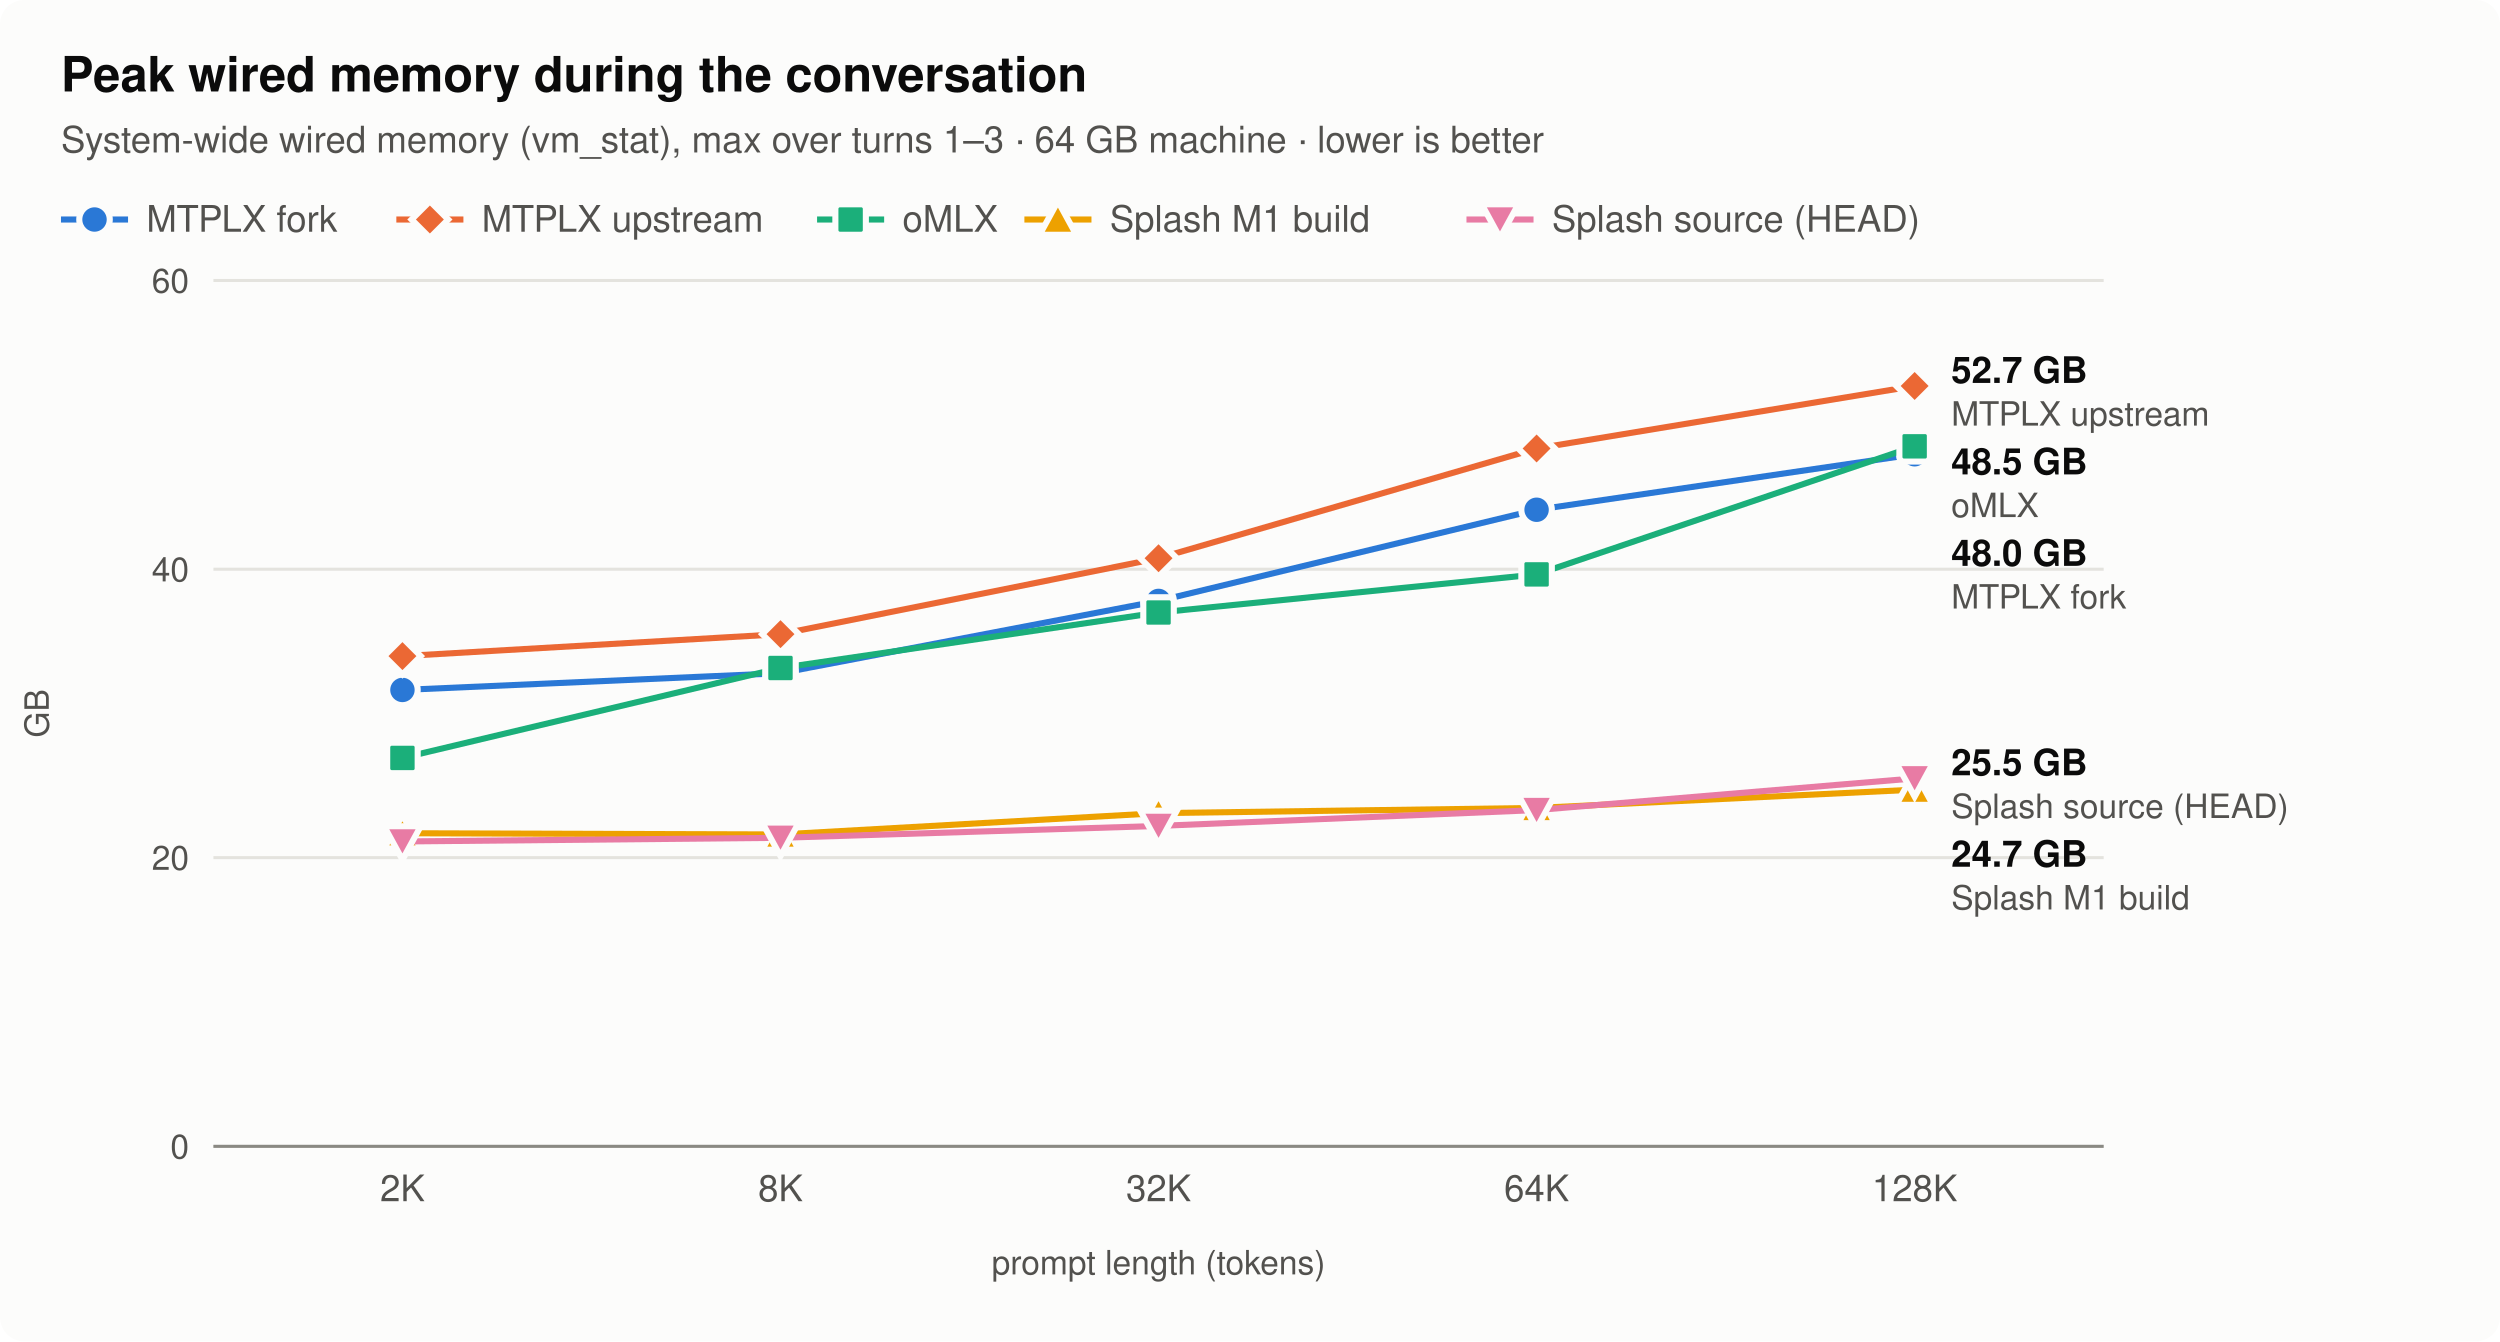
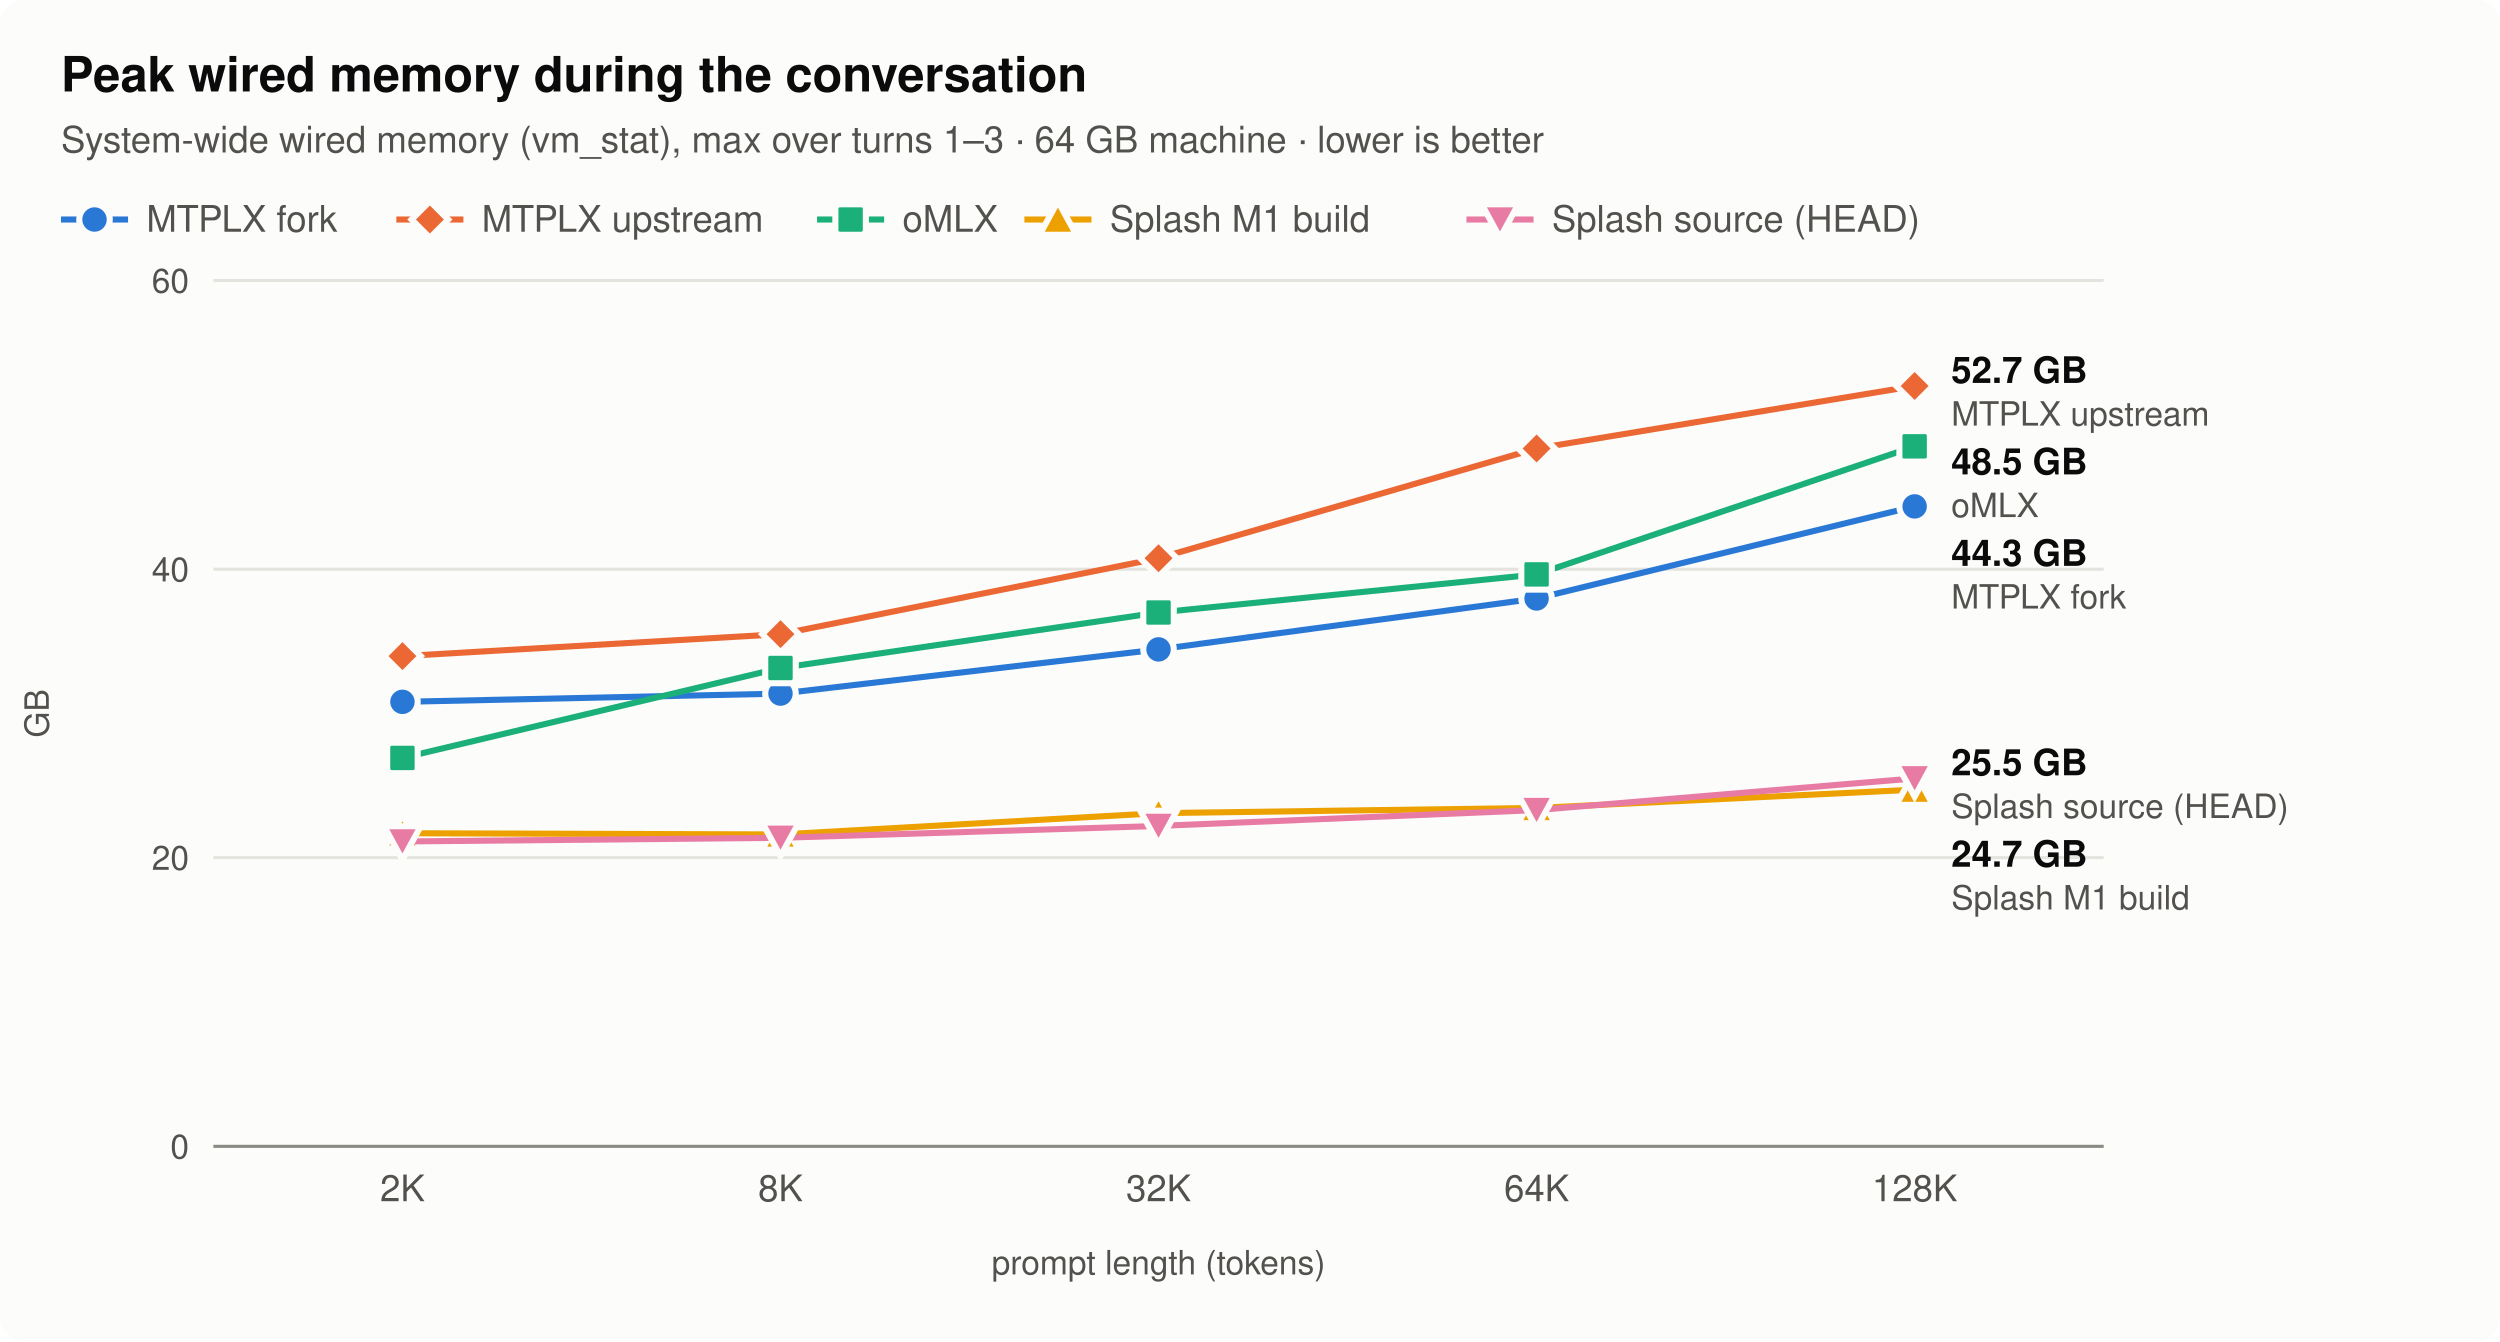
<svg xmlns="http://www.w3.org/2000/svg" viewBox="0 0 820 440" width="820" height="440" role="img" aria-label="Peak wired memory during the conversation" font-family="-apple-system,BlinkMacSystemFont,Segoe UI,Helvetica,Arial,sans-serif">
  <rect width="820" height="440" rx="8" fill="#fcfcfb" />
  <text x="20" y="30" fill="#0b0b0b" font-size="16" font-weight="600">Peak wired memory during the conversation</text>
  <text x="20" y="50" fill="#52514e" font-size="12">System-wide wired memory (vm_stat), max over turns 1–3 · 64 GB machine · lower is better</text>
  <line x1="20" x2="42" y1="72" y2="72" stroke="#2a78d6" stroke-width="2" />
  <circle cx="31" cy="72" r="5" fill="#2a78d6" stroke="#fcfcfb" stroke-width="2" />
  <text x="48" y="76" fill="#52514e" font-size="12">MTPLX fork</text>
  <line x1="130" x2="152" y1="72" y2="72" stroke="#eb6834" stroke-width="2" />
  <path d="M141 66L147 72L141 78L135 72Z" fill="#eb6834" stroke="#fcfcfb" stroke-width="2" />
  <text x="158" y="76" fill="#52514e" font-size="12">MTPLX upstream</text>
  <line x1="268" x2="290" y1="72" y2="72" stroke="#1baf7a" stroke-width="2" />
  <rect x="274" y="67" width="10" height="10" rx="1.5" fill="#1baf7a" stroke="#fcfcfb" stroke-width="2" />
  <text x="296" y="76" fill="#52514e" font-size="12">oMLX</text>
  <line x1="336" x2="358" y1="72" y2="72" stroke="#eda100" stroke-width="2" />
  <path d="M347 66L353 77L341 77Z" fill="#eda100" stroke="#fcfcfb" stroke-width="2" />
  <text x="364" y="76" fill="#52514e" font-size="12">Splash M1 build</text>
  <line x1="481" x2="503" y1="72" y2="72" stroke="#e87ba4" stroke-width="2" />
  <path d="M492 78L498 67L486 67Z" fill="#e87ba4" stroke="#fcfcfb" stroke-width="2" />
  <text x="509" y="76" fill="#52514e" font-size="12">Splash source (HEAD)</text>
  <line x1="70" x2="690" y1="376.0" y2="376.0" stroke="#e4e3de" />
  <text x="62" y="380.0" fill="#52514e" font-size="11" text-anchor="end">0</text>
  <line x1="70" x2="690" y1="281.3" y2="281.3" stroke="#e4e3de" />
  <text x="62" y="285.3" fill="#52514e" font-size="11" text-anchor="end">20</text>
  <line x1="70" x2="690" y1="186.7" y2="186.7" stroke="#e4e3de" />
  <text x="62" y="190.7" fill="#52514e" font-size="11" text-anchor="end">40</text>
  <line x1="70" x2="690" y1="92.0" y2="92.0" stroke="#e4e3de" />
  <text x="62" y="96.0" fill="#52514e" font-size="11" text-anchor="end">60</text>
  <line x1="70" x2="690" y1="376" y2="376" stroke="#8a8983" />
  <text x="132.0" y="394" fill="#52514e" font-size="12" text-anchor="middle">2K</text>
  <text x="256.0" y="394" fill="#52514e" font-size="12" text-anchor="middle">8K</text>
  <text x="380.0" y="394" fill="#52514e" font-size="12" text-anchor="middle">32K</text>
  <text x="504.0" y="394" fill="#52514e" font-size="12" text-anchor="middle">64K</text>
  <text x="628.0" y="394" fill="#52514e" font-size="12" text-anchor="middle">128K</text>
  <text x="380.0" y="418" fill="#52514e" font-size="11" text-anchor="middle">prompt length (tokens)</text>
  <text x="16" y="234.0" fill="#52514e" font-size="11" text-anchor="middle" transform="rotate(-90 16 234.0)">GB</text>
-   <polyline points="132.0,226.3 256.0,220.8 380.0,197.1 504.0,167.2 628.0,149.0" fill="none" stroke="#2a78d6" stroke-width="2" stroke-linejoin="round" />
-   <circle cx="132.0" cy="226.3" r="5" fill="#2a78d6" stroke="#fcfcfb" stroke-width="2" />
-   <circle cx="256.0" cy="220.8" r="5" fill="#2a78d6" stroke="#fcfcfb" stroke-width="2" />
-   <circle cx="380.0" cy="197.1" r="5" fill="#2a78d6" stroke="#fcfcfb" stroke-width="2" />
-   <circle cx="504.0" cy="167.2" r="5" fill="#2a78d6" stroke="#fcfcfb" stroke-width="2" />
-   <circle cx="628.0" cy="149.0" r="5" fill="#2a78d6" stroke="#fcfcfb" stroke-width="2" />
+   <polyline points="132.0,230.2 256.0,227.5 380.0,213.0 504.0,196.3 628.0,166.1" fill="none" stroke="#2a78d6" stroke-width="2" stroke-linejoin="round" />
+   <circle cx="132.0" cy="230.2" r="5" fill="#2a78d6" stroke="#fcfcfb" stroke-width="2" />
+   <circle cx="256.0" cy="227.5" r="5" fill="#2a78d6" stroke="#fcfcfb" stroke-width="2" />
+   <circle cx="380.0" cy="213.0" r="5" fill="#2a78d6" stroke="#fcfcfb" stroke-width="2" />
+   <circle cx="504.0" cy="196.3" r="5" fill="#2a78d6" stroke="#fcfcfb" stroke-width="2" />
+   <circle cx="628.0" cy="166.1" r="5" fill="#2a78d6" stroke="#fcfcfb" stroke-width="2" />
  <polyline points="132.0,215.2 256.0,208.0 380.0,183.1 504.0,147.1 628.0,126.6" fill="none" stroke="#eb6834" stroke-width="2" stroke-linejoin="round" />
  <path d="M132.0 209.2L138.0 215.2L132.0 221.2L126.0 215.2Z" fill="#eb6834" stroke="#fcfcfb" stroke-width="2" />
  <path d="M256.0 202.0L262.0 208.0L256.0 214.0L250.0 208.0Z" fill="#eb6834" stroke="#fcfcfb" stroke-width="2" />
  <path d="M380.0 177.1L386.0 183.1L380.0 189.1L374.0 183.1Z" fill="#eb6834" stroke="#fcfcfb" stroke-width="2" />
  <path d="M504.0 141.1L510.0 147.1L504.0 153.1L498.0 147.1Z" fill="#eb6834" stroke="#fcfcfb" stroke-width="2" />
  <path d="M628.0 120.6L634.0 126.6L628.0 132.6L622.0 126.6Z" fill="#eb6834" stroke="#fcfcfb" stroke-width="2" />
  <polyline points="132.0,248.6 256.0,219.1 380.0,200.9 504.0,188.4 628.0,146.4" fill="none" stroke="#1baf7a" stroke-width="2" stroke-linejoin="round" />
  <rect x="127.0" y="243.6" width="10" height="10" rx="1.5" fill="#1baf7a" stroke="#fcfcfb" stroke-width="2" />
  <rect x="251.0" y="214.1" width="10" height="10" rx="1.5" fill="#1baf7a" stroke="#fcfcfb" stroke-width="2" />
  <rect x="375.0" y="195.9" width="10" height="10" rx="1.5" fill="#1baf7a" stroke="#fcfcfb" stroke-width="2" />
  <rect x="499.0" y="183.4" width="10" height="10" rx="1.5" fill="#1baf7a" stroke="#fcfcfb" stroke-width="2" />
  <rect x="623.0" y="141.4" width="10" height="10" rx="1.5" fill="#1baf7a" stroke="#fcfcfb" stroke-width="2" />
  <polyline points="132.0,273.3 256.0,273.7 380.0,266.7 504.0,265.0 628.0,259.0" fill="none" stroke="#eda100" stroke-width="2" stroke-linejoin="round" />
  <path d="M132.0 267.3L138.0 278.3L126.0 278.3Z" fill="#eda100" stroke="#fcfcfb" stroke-width="2" />
  <path d="M256.0 267.7L262.0 278.7L250.0 278.7Z" fill="#eda100" stroke="#fcfcfb" stroke-width="2" />
  <path d="M380.0 260.7L386.0 271.7L374.0 271.7Z" fill="#eda100" stroke="#fcfcfb" stroke-width="2" />
  <path d="M504.0 259.0L510.0 270.0L498.0 270.0Z" fill="#eda100" stroke="#fcfcfb" stroke-width="2" />
  <path d="M628.0 253.0L634.0 264.0L622.0 264.0Z" fill="#eda100" stroke="#fcfcfb" stroke-width="2" />
  <polyline points="132.0,276.0 256.0,274.8 380.0,270.9 504.0,265.7 628.0,255.3" fill="none" stroke="#e87ba4" stroke-width="2" stroke-linejoin="round" />
  <path d="M132.0 282.0L138.0 271.0L126.0 271.0Z" fill="#e87ba4" stroke="#fcfcfb" stroke-width="2" />
  <path d="M256.0 280.8L262.0 269.8L250.0 269.8Z" fill="#e87ba4" stroke="#fcfcfb" stroke-width="2" />
  <path d="M380.0 276.9L386.0 265.9L374.0 265.9Z" fill="#e87ba4" stroke="#fcfcfb" stroke-width="2" />
  <path d="M504.0 271.7L510.0 260.7L498.0 260.7Z" fill="#e87ba4" stroke="#fcfcfb" stroke-width="2" />
  <path d="M628.0 261.3L634.0 250.3L622.0 250.3Z" fill="#e87ba4" stroke="#fcfcfb" stroke-width="2" />
  <text x="640.0" y="125.6" fill="#0b0b0b" font-size="12" font-weight="600">52.7 GB</text>
  <text x="640.0" y="139.6" fill="#52514e" font-size="11">MTPLX upstream</text>
  <text x="640.0" y="155.6" fill="#0b0b0b" font-size="12" font-weight="600">48.5 GB</text>
  <text x="640.0" y="169.6" fill="#52514e" font-size="11">oMLX</text>
-   <text x="640.0" y="185.6" fill="#0b0b0b" font-size="12" font-weight="600">48.0 GB</text>
+   <text x="640.0" y="185.6" fill="#0b0b0b" font-size="12" font-weight="600">44.3 GB</text>
  <text x="640.0" y="199.6" fill="#52514e" font-size="11">MTPLX fork</text>
  <text x="640.0" y="254.3" fill="#0b0b0b" font-size="12" font-weight="600">25.5 GB</text>
  <text x="640.0" y="268.3" fill="#52514e" font-size="11">Splash source (HEAD)</text>
  <text x="640.0" y="284.3" fill="#0b0b0b" font-size="12" font-weight="600">24.7 GB</text>
  <text x="640.0" y="298.3" fill="#52514e" font-size="11">Splash M1 build</text>
</svg>
